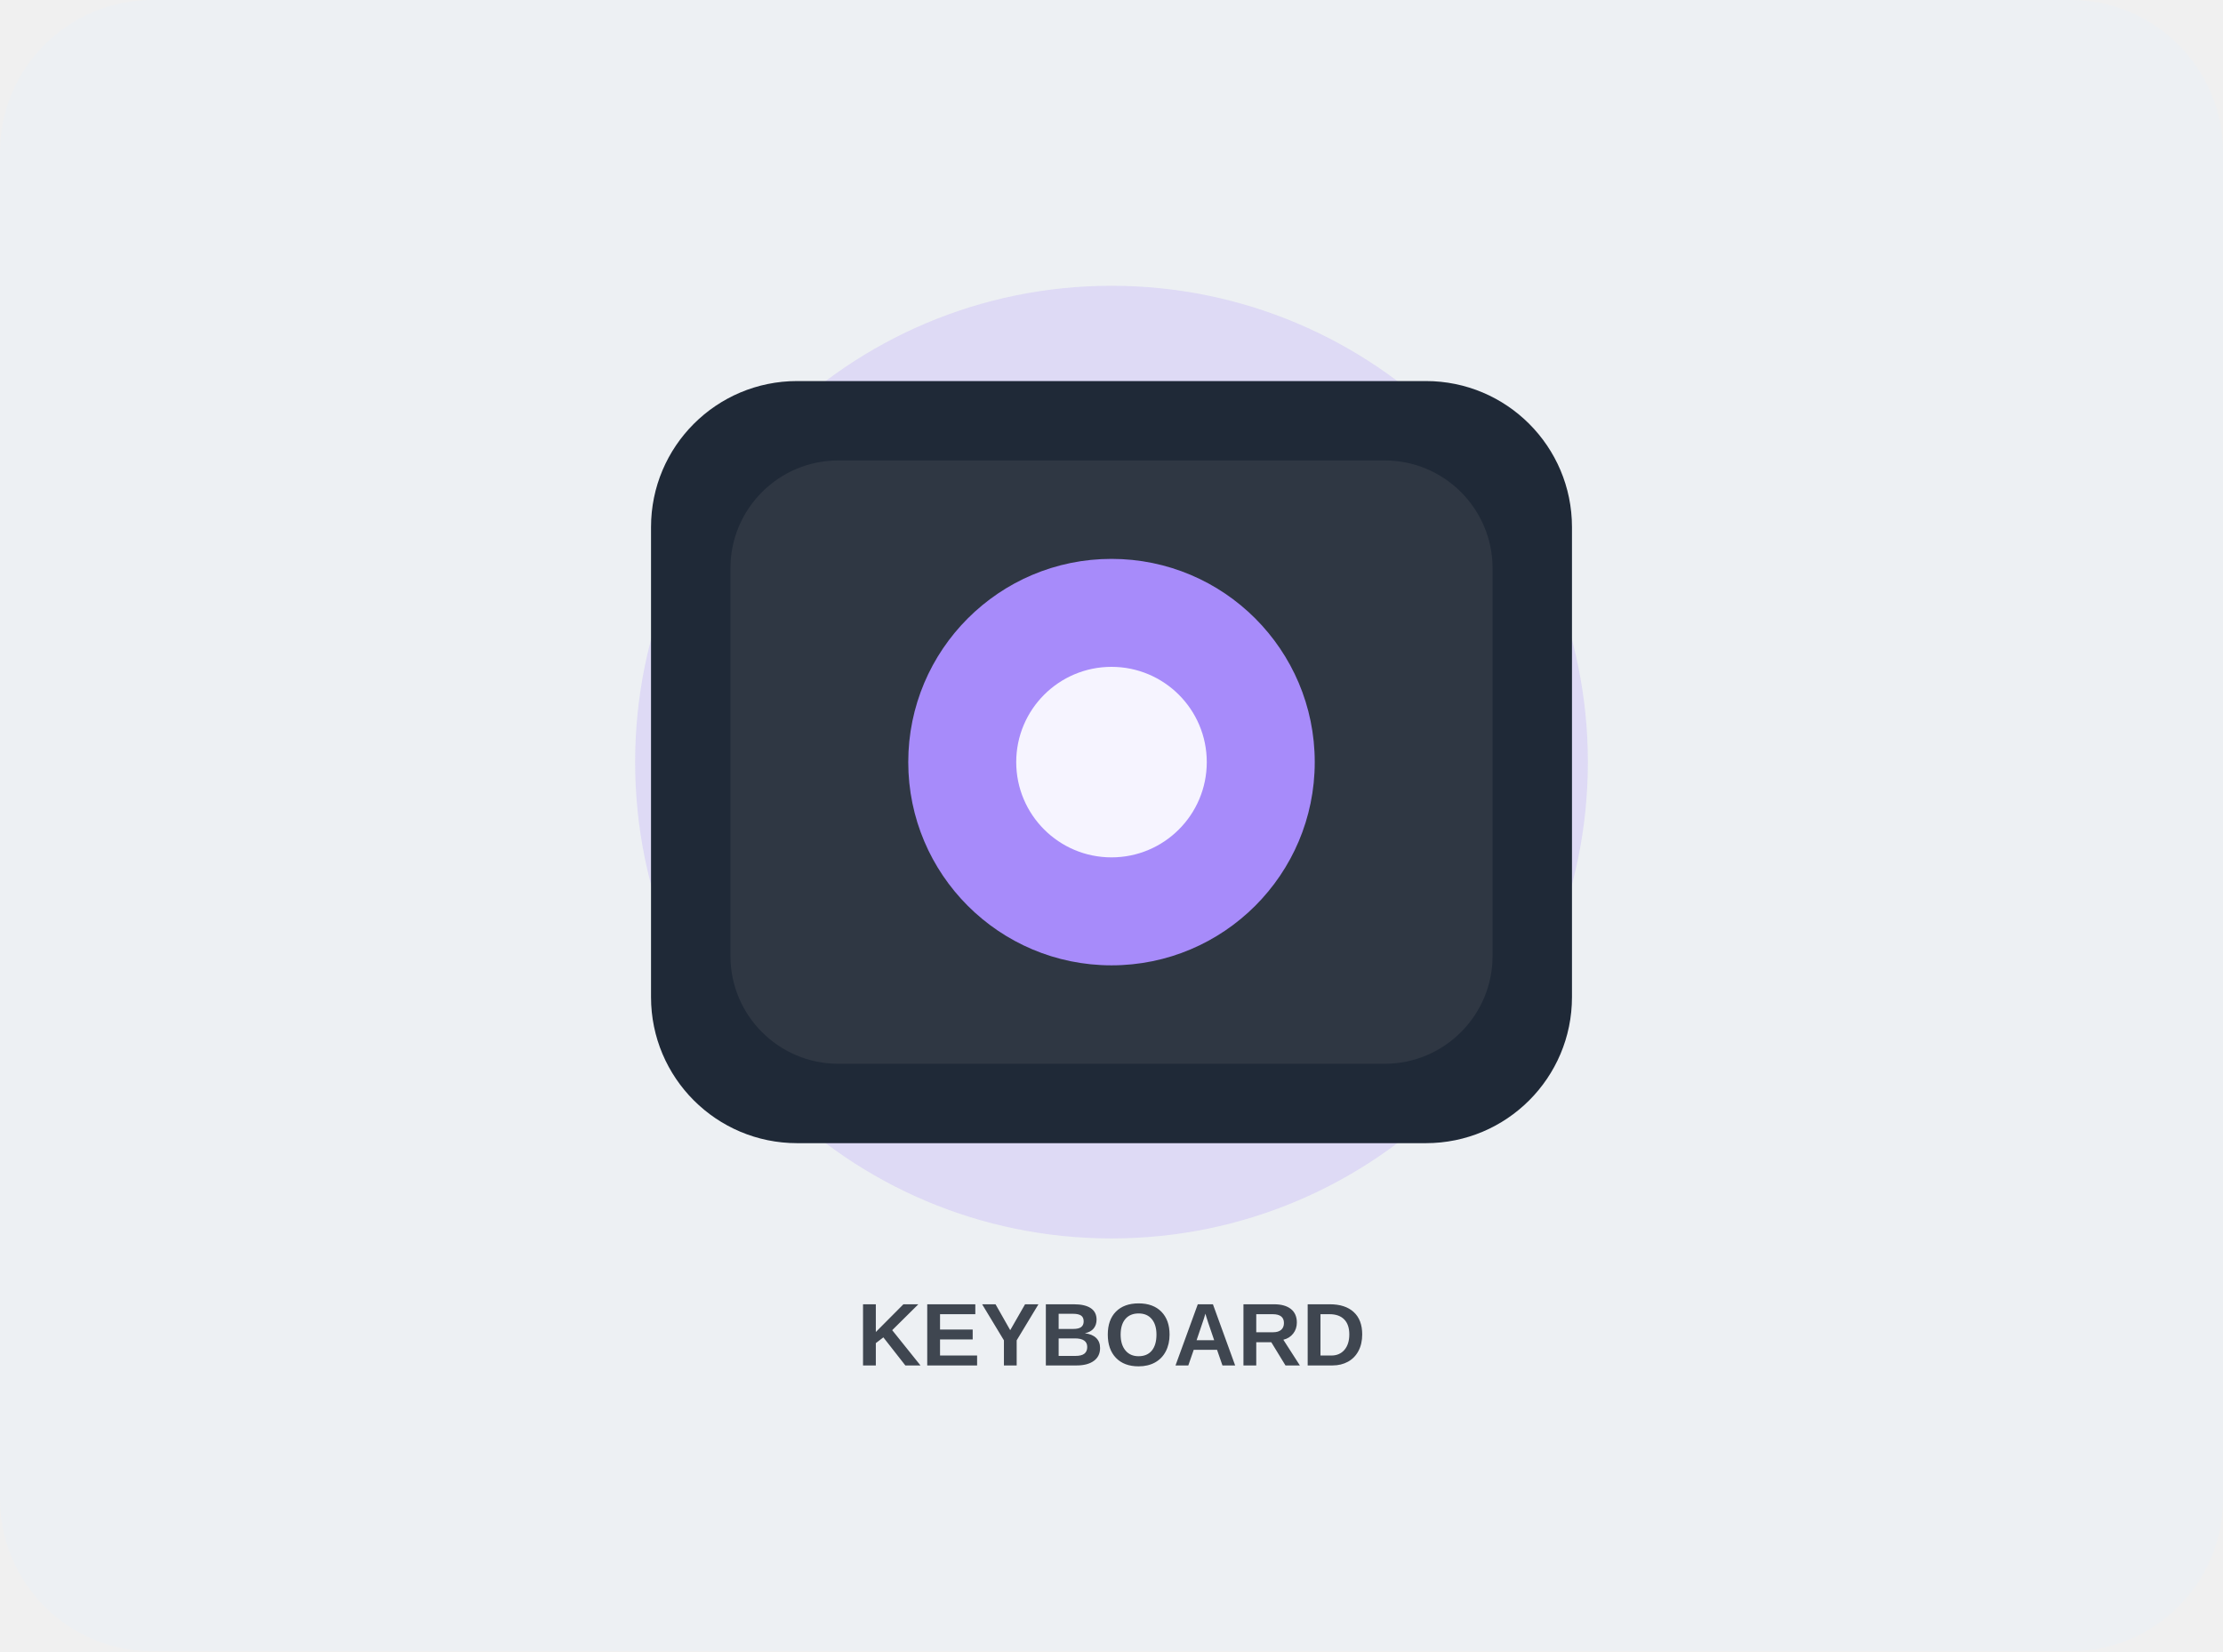
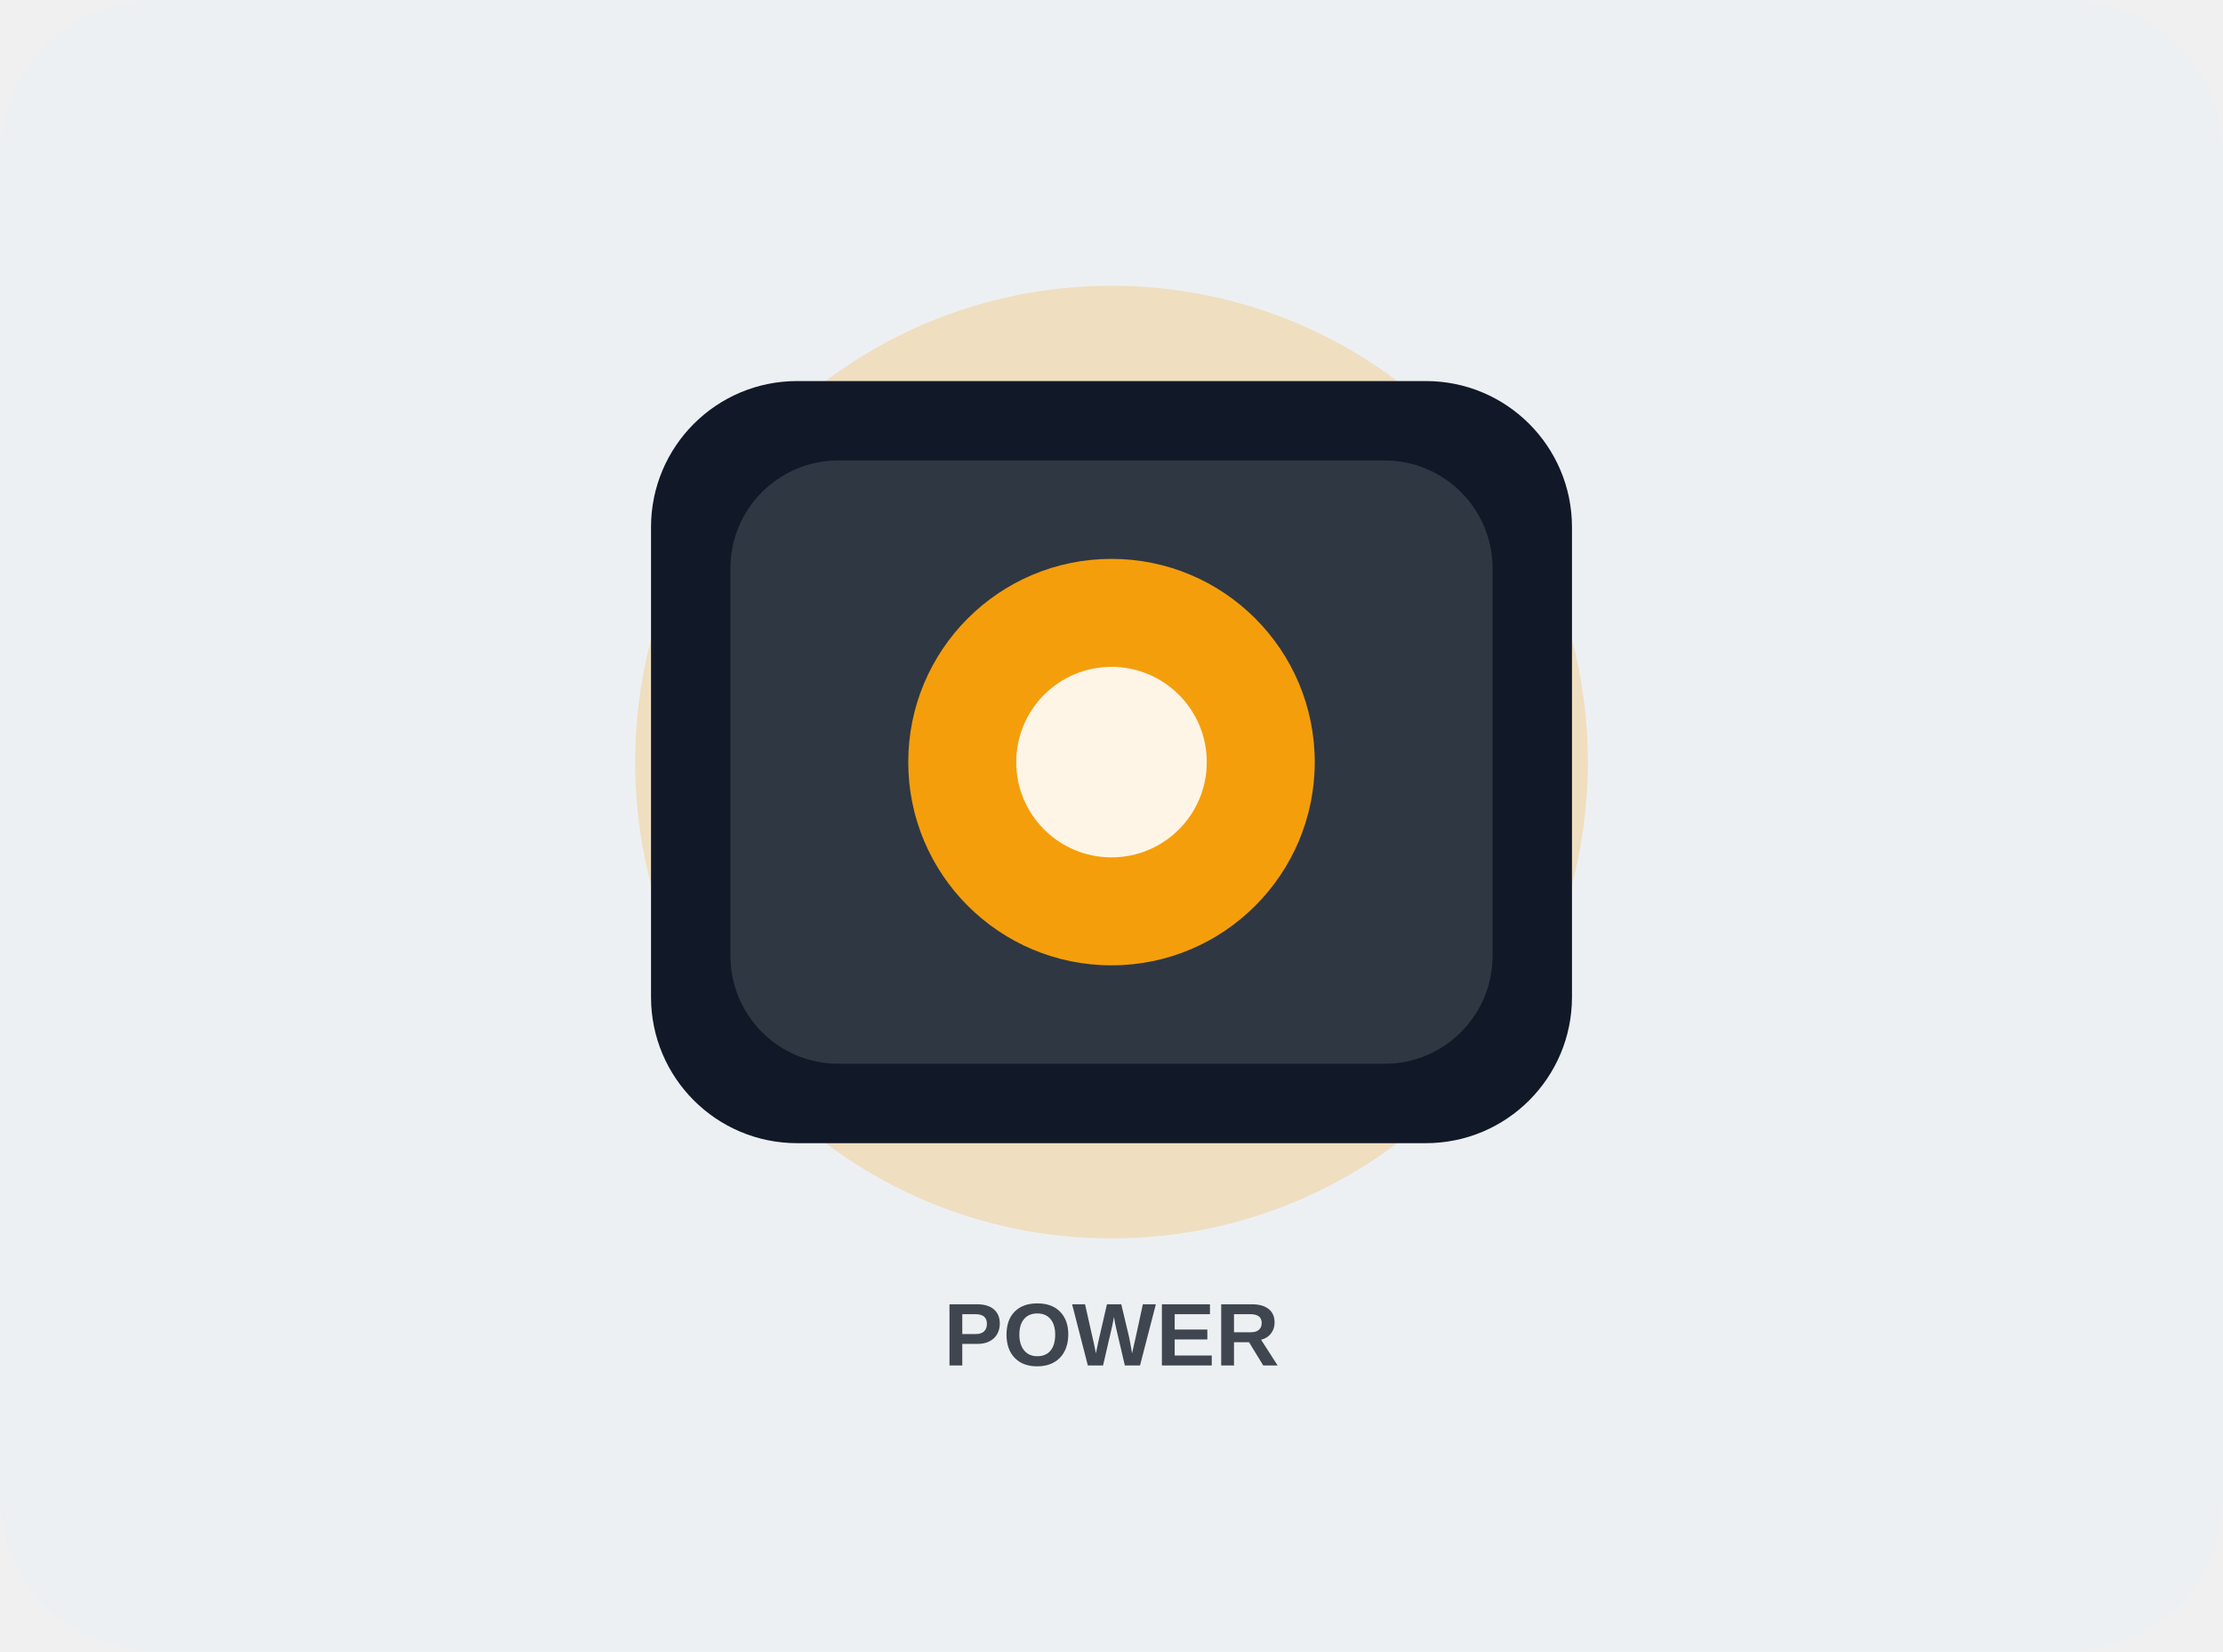
<svg xmlns="http://www.w3.org/2000/svg" width="700" height="520" viewBox="0 0 700 520">
  <rect width="700" height="520" rx="48" fill="#edf0f3" />
-   <circle cx="350" cy="240" r="150" fill="#a78bfa" opacity=".22" />
-   <rect x="205" y="120" width="290" height="240" rx="46" fill="#1f2937" />
+   <circle cx="350" cy="240" r="150" fill="#f59e0b" opacity=".22" />
+   <rect x="205" y="120" width="290" height="240" rx="46" fill="#111827" />
  <rect x="230" y="145" width="240" height="190" rx="34" fill="#2f3743" />
-   <circle cx="350" cy="240" r="64" fill="#a78bfa" />
+   <circle cx="350" cy="240" r="64" fill="#f59e0b" />
  <circle cx="350" cy="240" r="30" fill="#fff" opacity=".9" />
-   <text x="350" y="430" font-family="Arial, sans-serif" font-size="28" font-weight="700" text-anchor="middle" fill="#3f4650">KEYBOARD</text>
+   <text x="350" y="430" font-family="Arial, sans-serif" font-size="28" font-weight="700" text-anchor="middle" fill="#3f4650">POWER</text>
</svg>
